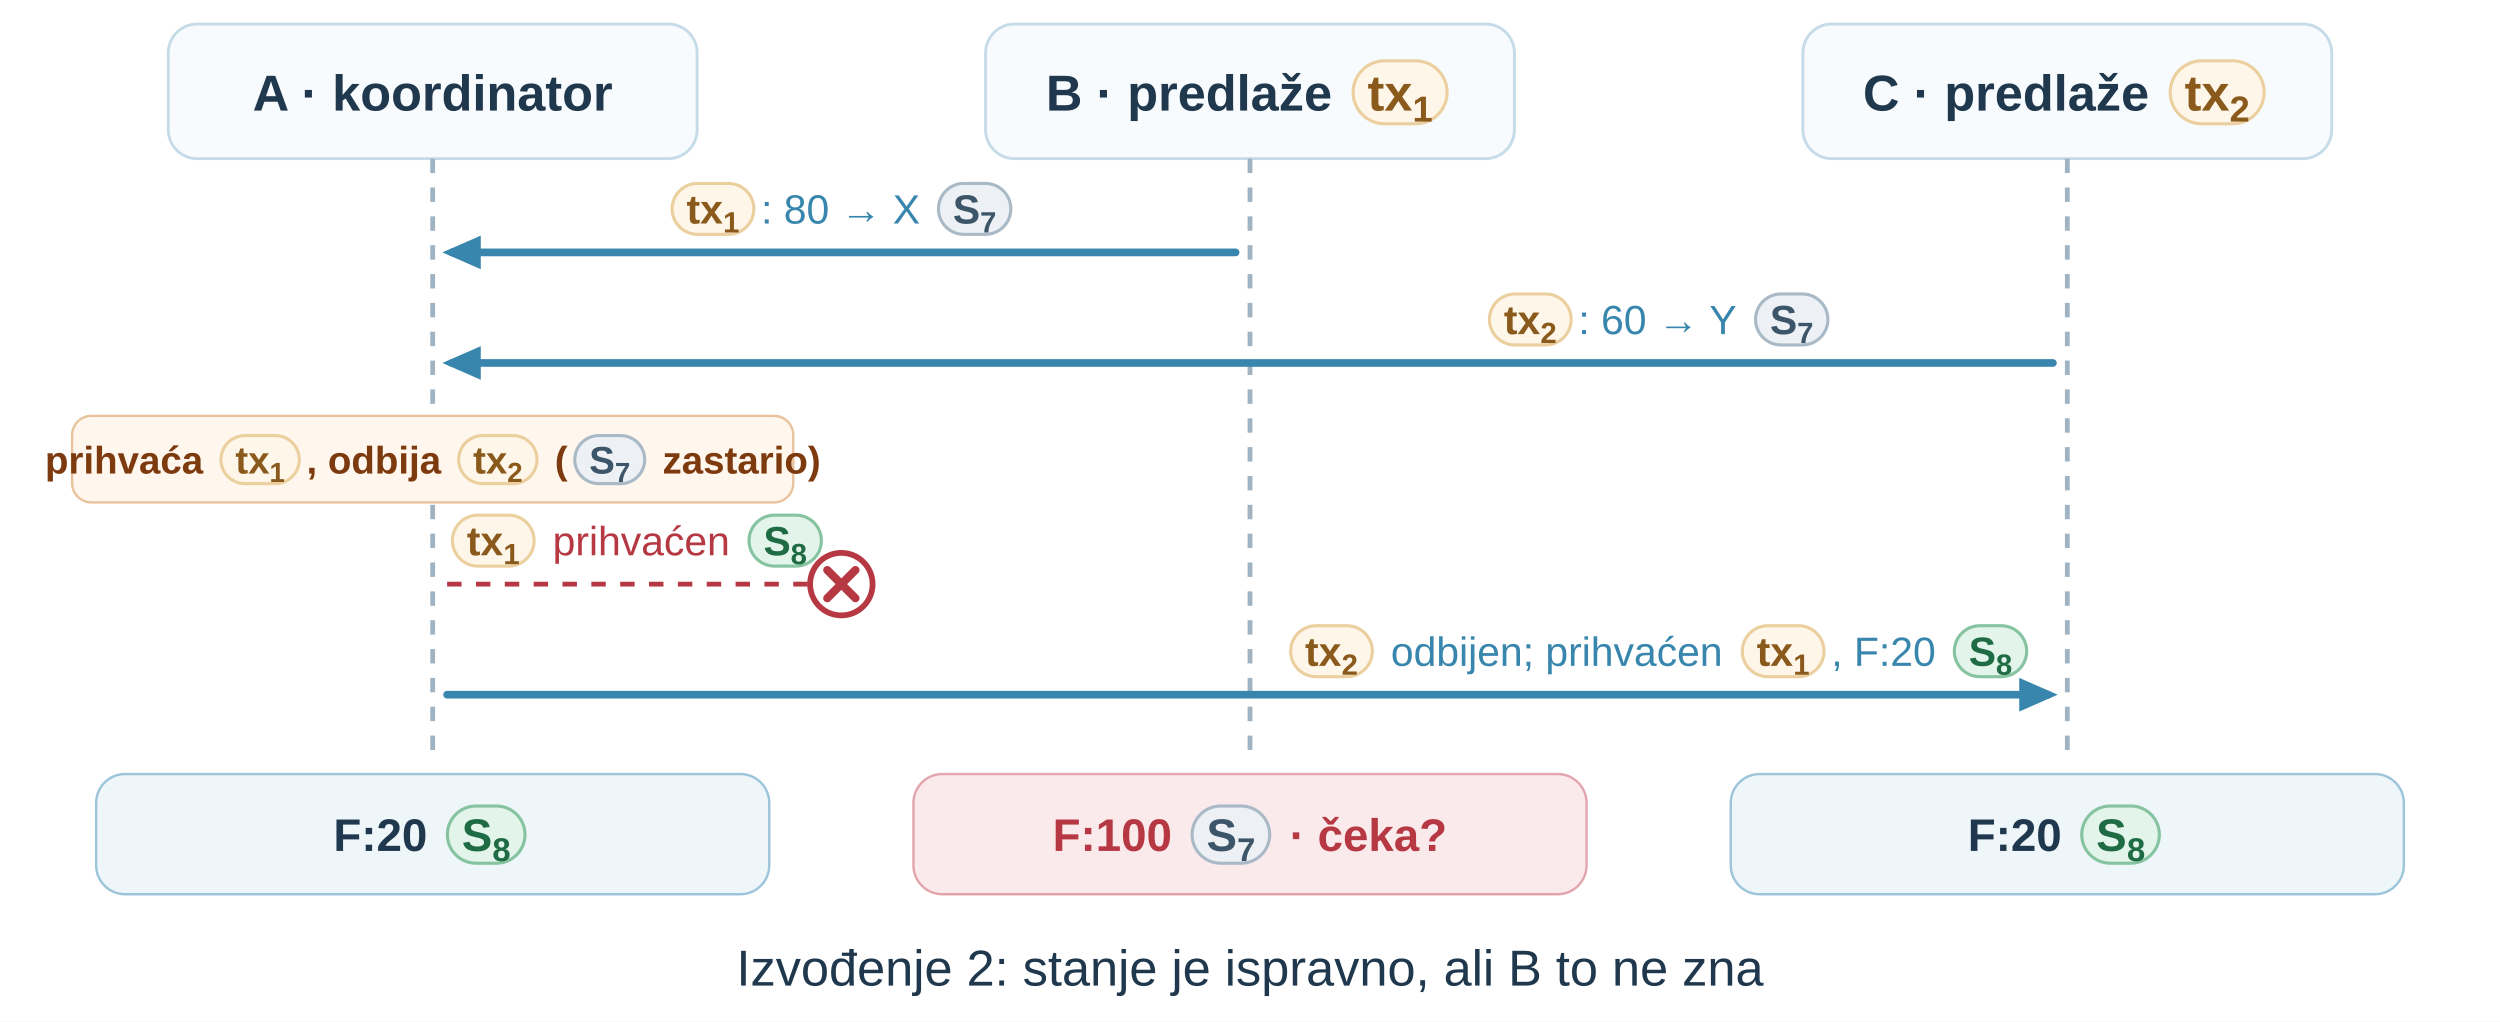
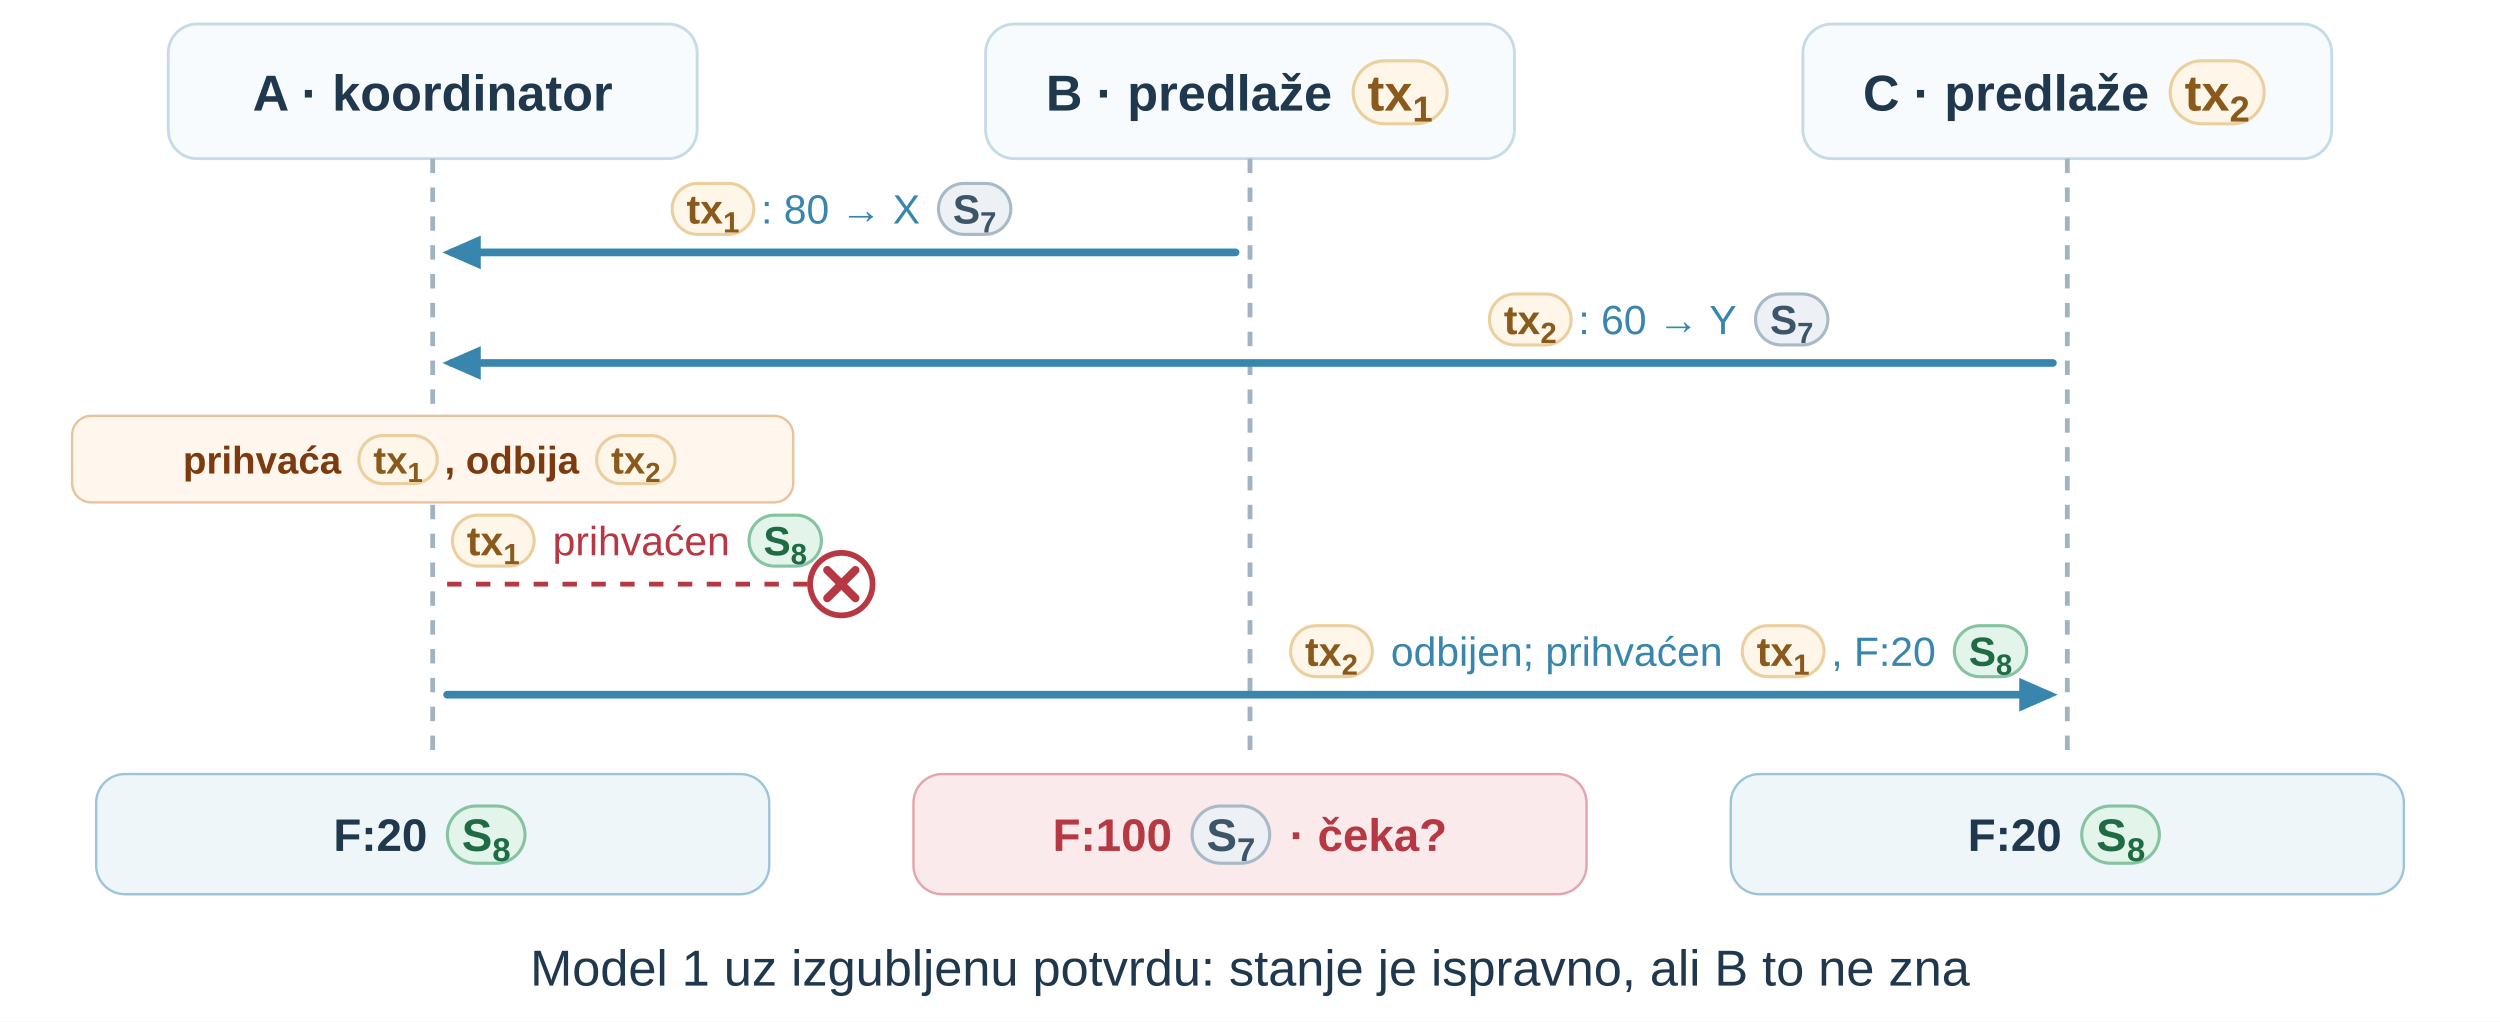
<svg xmlns="http://www.w3.org/2000/svg" width="1040" height="425" viewBox="0 0 1040 425">
  <defs>
    <marker id="arrow-blue" markerWidth="18" markerHeight="18" refX="14" refY="9" orient="auto" markerUnits="userSpaceOnUse">
      <path d="M2,2 L18,9 L2,16 Z" fill="#3886ad" />
    </marker>
    <marker id="arrow-red" markerWidth="18" markerHeight="18" refX="14" refY="9" orient="auto" markerUnits="userSpaceOnUse">
      <path d="M2,2 L18,9 L2,16 Z" fill="#b63842" />
    </marker>
  </defs>
  <rect width="1040" height="425" fill="white" />
  <rect x="70" y="10" width="220" height="56" rx="12" fill="#f8fbfd" stroke="#c6dbe8" stroke-width="1.2" />
  <text x="180" y="46" text-anchor="middle" font-family="Arial, sans-serif" font-size="21" font-weight="600" fill="#20384d">A · koordinator</text>
  <path d="M180,66 L180,318" stroke="#9fb3c2" stroke-width="2" fill="none" stroke-dasharray="6 6" />
  <rect x="410" y="10" width="220" height="56" rx="12" fill="#f8fbfd" stroke="#c6dbe8" stroke-width="1.2" />
  <rect x="562.9" y="25.3" width="39.1" height="26.2" rx="13.1" fill="#fff6ea" stroke="#ebcf9f" stroke-width="1.3" />
  <text x="520" y="46" font-family="Arial, sans-serif" font-size="21" font-weight="600" fill="#20384d" text-anchor="start">
    <tspan x="435.1" y="46.0">B · predlaže</tspan>
    <tspan x="568.9" y="46.0" font-weight="700" fill="#8a5a1c">tx</tspan>
    <tspan x="587.6" y="50.6" font-size="15.1" font-weight="700" fill="#8a5a1c">1</tspan>
  </text>
  <path d="M520,66 L520,318" stroke="#9fb3c2" stroke-width="2" fill="none" stroke-dasharray="6 6" />
  <rect x="750" y="10" width="220" height="56" rx="12" fill="#f8fbfd" stroke="#c6dbe8" stroke-width="1.2" />
  <rect x="902.8" y="25.3" width="39.1" height="26.2" rx="13.1" fill="#fff6ea" stroke="#ebcf9f" stroke-width="1.3" />
  <text x="860" y="46" font-family="Arial, sans-serif" font-size="21" font-weight="600" fill="#20384d" text-anchor="start">
    <tspan x="775.0" y="46.0">C · predlaže</tspan>
    <tspan x="908.8" y="46.0" font-weight="700" fill="#8a5a1c">tx</tspan>
    <tspan x="927.5" y="50.6" font-size="15.1" font-weight="700" fill="#8a5a1c">2</tspan>
  </text>
  <path d="M860,66 L860,318" stroke="#9fb3c2" stroke-width="2" fill="none" stroke-dasharray="6 6" />
  <path d="M514,105 L188,105" fill="none" stroke="#3886ad" stroke-width="3.2" stroke-linecap="round" marker-end="url(#arrow-blue)" />
  <rect x="279.6" y="76.3" width="34.0" height="21.2" rx="10.6" fill="#fff6ea" stroke="#ebcf9f" stroke-width="1.3" />
  <rect x="390.4" y="76.3" width="30.1" height="21.2" rx="10.6" fill="#edf1f5" stroke="#a9b9c6" stroke-width="1.3" />
  <text x="350.0" y="93" font-family="Arial, sans-serif" font-size="17" font-weight="400" fill="#3886ad" text-anchor="start">
    <tspan x="285.6" y="93.0" font-weight="700" fill="#8a5a1c">tx</tspan>
    <tspan x="300.8" y="96.7" font-size="12.2" font-weight="700" fill="#8a5a1c">1</tspan>
    <tspan x="316.6" y="93.0">: 80 → X</tspan>
    <tspan x="396.4" y="93.0" font-weight="700" fill="#3d5568">S</tspan>
    <tspan x="407.7" y="96.7" font-size="12.2" font-weight="700" fill="#3d5568">7</tspan>
  </text>
  <path d="M854,151 L188,151" fill="none" stroke="#3886ad" stroke-width="3.2" stroke-linecap="round" marker-end="url(#arrow-blue)" />
  <rect x="619.6" y="122.3" width="34.0" height="21.2" rx="10.6" fill="#fff6ea" stroke="#ebcf9f" stroke-width="1.3" />
  <rect x="730.3" y="122.3" width="30.1" height="21.2" rx="10.6" fill="#edf1f5" stroke="#a9b9c6" stroke-width="1.3" />
  <text x="690" y="139" font-family="Arial, sans-serif" font-size="17" font-weight="400" fill="#3886ad" text-anchor="start">
    <tspan x="625.6" y="139.0" font-weight="700" fill="#8a5a1c">tx</tspan>
    <tspan x="640.8" y="142.7" font-size="12.2" font-weight="700" fill="#8a5a1c">2</tspan>
    <tspan x="656.6" y="139.0">: 60 → Y</tspan>
    <tspan x="736.3" y="139.0" font-weight="700" fill="#3d5568">S</tspan>
    <tspan x="747.6" y="142.7" font-size="12.2" font-weight="700" fill="#3d5568">7</tspan>
  </text>
-   <rect x="30" y="173" width="300" height="36" rx="8" fill="#fff7ed" stroke="#e8c39e" />
-   <rect x="91.9" y="181.2" width="32.6" height="20.0" rx="10.0" fill="#fff6ea" stroke="#ebcf9f" stroke-width="1.3" />
-   <rect x="190.8" y="181.2" width="32.6" height="20.0" rx="10.0" fill="#fff6ea" stroke="#ebcf9f" stroke-width="1.3" />
-   <rect x="239.1" y="181.2" width="29.1" height="20.0" rx="10.0" fill="#edf1f5" stroke="#a9b9c6" stroke-width="1.3" />
+   <rect x="30.0" y="173" width="300.0" height="36" rx="8" fill="#fff7ed" stroke="#e8c39e" />
+   <rect x="149.3" y="181.2" width="32.6" height="20.0" rx="10.0" fill="#fff6ea" stroke="#ebcf9f" stroke-width="1.3" />
+   <rect x="248.2" y="181.2" width="32.6" height="20.0" rx="10.0" fill="#fff6ea" stroke="#ebcf9f" stroke-width="1.3" />
  <text x="180" y="197" font-family="Arial, sans-serif" font-size="16" font-weight="600" fill="#7c3a0e" text-anchor="start">
-     <tspan x="18.7" y="197.0">prihvaća</tspan>
-     <tspan x="97.9" y="197.0" font-weight="700" fill="#8a5a1c">tx</tspan>
-     <tspan x="112.1" y="200.5" font-size="11.5" font-weight="700" fill="#8a5a1c">1</tspan>
-     <tspan x="127.5" y="197.0">, odbija</tspan>
-     <tspan x="196.8" y="197.0" font-weight="700" fill="#8a5a1c">tx</tspan>
-     <tspan x="211.0" y="200.5" font-size="11.5" font-weight="700" fill="#8a5a1c">2</tspan>
-     <tspan x="230.8" y="197.0">(</tspan>
-     <tspan x="245.1" y="197.0" font-weight="700" fill="#3d5568">S</tspan>
-     <tspan x="255.8" y="200.5" font-size="11.5" font-weight="700" fill="#3d5568">7</tspan>
-     <tspan x="275.6" y="197.0">zastario)</tspan>
+     <tspan x="76.1" y="197.0">prihvaća</tspan>
+     <tspan x="155.3" y="197.0" font-weight="700" fill="#8a5a1c">tx</tspan>
+     <tspan x="169.5" y="200.5" font-size="11.5" font-weight="700" fill="#8a5a1c">1</tspan>
+     <tspan x="184.9" y="197.0">, odbija</tspan>
+     <tspan x="254.2" y="197.0" font-weight="700" fill="#8a5a1c">tx</tspan>
+     <tspan x="268.4" y="200.5" font-size="11.5" font-weight="700" fill="#8a5a1c">2</tspan>
  </text>
  <path d="M186,243 L350.0,243" stroke="#b63842" stroke-width="2" fill="none" stroke-dasharray="6 6" />
  <circle cx="350.0" cy="243" r="13" fill="#ffffff" stroke="#b63842" stroke-width="2.4" />
  <path d="M344.15,237.15 L355.85,248.85 M355.85,237.15 L344.15,248.85" stroke="#b63842" stroke-width="3.4" stroke-linecap="round" />
  <rect x="188.2" y="214.3" width="34.0" height="21.2" rx="10.6" fill="#fff6ea" stroke="#ebcf9f" stroke-width="1.3" />
  <rect x="311.6" y="214.3" width="30.1" height="21.2" rx="10.6" fill="#e3f4ea" stroke="#86c3a0" stroke-width="1.3" />
  <text x="265.0" y="231" font-family="Arial, sans-serif" font-size="17" font-weight="400" fill="#b63842" text-anchor="start">
    <tspan x="194.2" y="231.0" font-weight="700" fill="#8a5a1c">tx</tspan>
    <tspan x="209.4" y="234.7" font-size="12.2" font-weight="700" fill="#8a5a1c">1</tspan>
    <tspan x="229.9" y="231.0">prihvaćen</tspan>
    <tspan x="317.6" y="231.0" font-weight="700" fill="#1f6b43">S</tspan>
    <tspan x="328.9" y="234.7" font-size="12.2" font-weight="700" fill="#1f6b43">8</tspan>
  </text>
  <path d="M186,289 L852,289" fill="none" stroke="#3886ad" stroke-width="3.2" stroke-linecap="round" marker-end="url(#arrow-blue)" />
  <rect x="536.9" y="260.3" width="34.0" height="21.2" rx="10.6" fill="#fff6ea" stroke="#ebcf9f" stroke-width="1.3" />
  <rect x="724.8" y="260.3" width="34.0" height="21.2" rx="10.6" fill="#fff6ea" stroke="#ebcf9f" stroke-width="1.3" />
  <rect x="813.0" y="260.3" width="30.1" height="21.2" rx="10.6" fill="#e3f4ea" stroke="#86c3a0" stroke-width="1.3" />
  <text x="690" y="277" font-family="Arial, sans-serif" font-size="17" font-weight="400" fill="#3886ad" text-anchor="start">
    <tspan x="542.9" y="277.0" font-weight="700" fill="#8a5a1c">tx</tspan>
    <tspan x="558.1" y="280.7" font-size="12.2" font-weight="700" fill="#8a5a1c">2</tspan>
    <tspan x="578.6" y="277.0">odbijen; prihvaćen</tspan>
    <tspan x="730.8" y="277.0" font-weight="700" fill="#8a5a1c">tx</tspan>
    <tspan x="746.0" y="280.7" font-size="12.2" font-weight="700" fill="#8a5a1c">1</tspan>
    <tspan x="761.8" y="277.0">, F:20</tspan>
    <tspan x="819.0" y="277.0" font-weight="700" fill="#1f6b43">S</tspan>
    <tspan x="830.3" y="280.7" font-size="12.2" font-weight="700" fill="#1f6b43">8</tspan>
  </text>
  <rect x="40" y="322" width="280" height="50" rx="12" fill="#eef6fa" stroke="#9cc4da" />
  <rect x="186.1" y="335.3" width="32.3" height="23.8" rx="11.9" fill="#e3f4ea" stroke="#86c3a0" stroke-width="1.3" />
  <text x="180" y="354" font-family="Arial, sans-serif" font-size="19" font-weight="600" fill="#20384d" text-anchor="start">
    <tspan x="138.7" y="354.0">F:20</tspan>
    <tspan x="192.1" y="354.0" font-weight="700" fill="#1f6b43">S</tspan>
    <tspan x="204.8" y="358.2" font-size="13.7" font-weight="700" fill="#1f6b43">8</tspan>
  </text>
  <rect x="380" y="322" width="280" height="50" rx="12" fill="#fbeaec" stroke="#e3a5ad" />
  <rect x="495.9" y="335.3" width="32.3" height="23.8" rx="11.9" fill="#edf1f5" stroke="#a9b9c6" stroke-width="1.3" />
  <text x="520" y="354" font-family="Arial, sans-serif" font-size="19" font-weight="600" fill="#b63842" text-anchor="start">
    <tspan x="437.9" y="354.0">F:100</tspan>
    <tspan x="501.9" y="354.0" font-weight="700" fill="#3d5568">S</tspan>
    <tspan x="514.6" y="358.2" font-size="13.7" font-weight="700" fill="#3d5568">7</tspan>
    <tspan x="536.5" y="354.0">· čeka?</tspan>
  </text>
  <rect x="720" y="322" width="280" height="50" rx="12" fill="#eef6fa" stroke="#9cc4da" />
  <rect x="866.0" y="335.3" width="32.3" height="23.8" rx="11.9" fill="#e3f4ea" stroke="#86c3a0" stroke-width="1.3" />
  <text x="860" y="354" font-family="Arial, sans-serif" font-size="19" font-weight="600" fill="#20384d" text-anchor="start">
    <tspan x="818.6" y="354.0">F:20</tspan>
    <tspan x="872.0" y="354.0" font-weight="700" fill="#1f6b43">S</tspan>
    <tspan x="884.8" y="358.2" font-size="13.7" font-weight="700" fill="#1f6b43">8</tspan>
  </text>
-   <text x="520" y="410" text-anchor="middle" font-family="Arial, sans-serif" font-size="21" font-weight="400" fill="#20384d">Izvođenje 2: stanje je ispravno, ali B to ne zna</text>
+   <text x="520" y="410" text-anchor="middle" font-family="Arial, sans-serif" font-size="21" font-weight="400" fill="#20384d">Model 1 uz izgubljenu potvrdu: stanje je ispravno, ali B to ne zna</text>
</svg>
